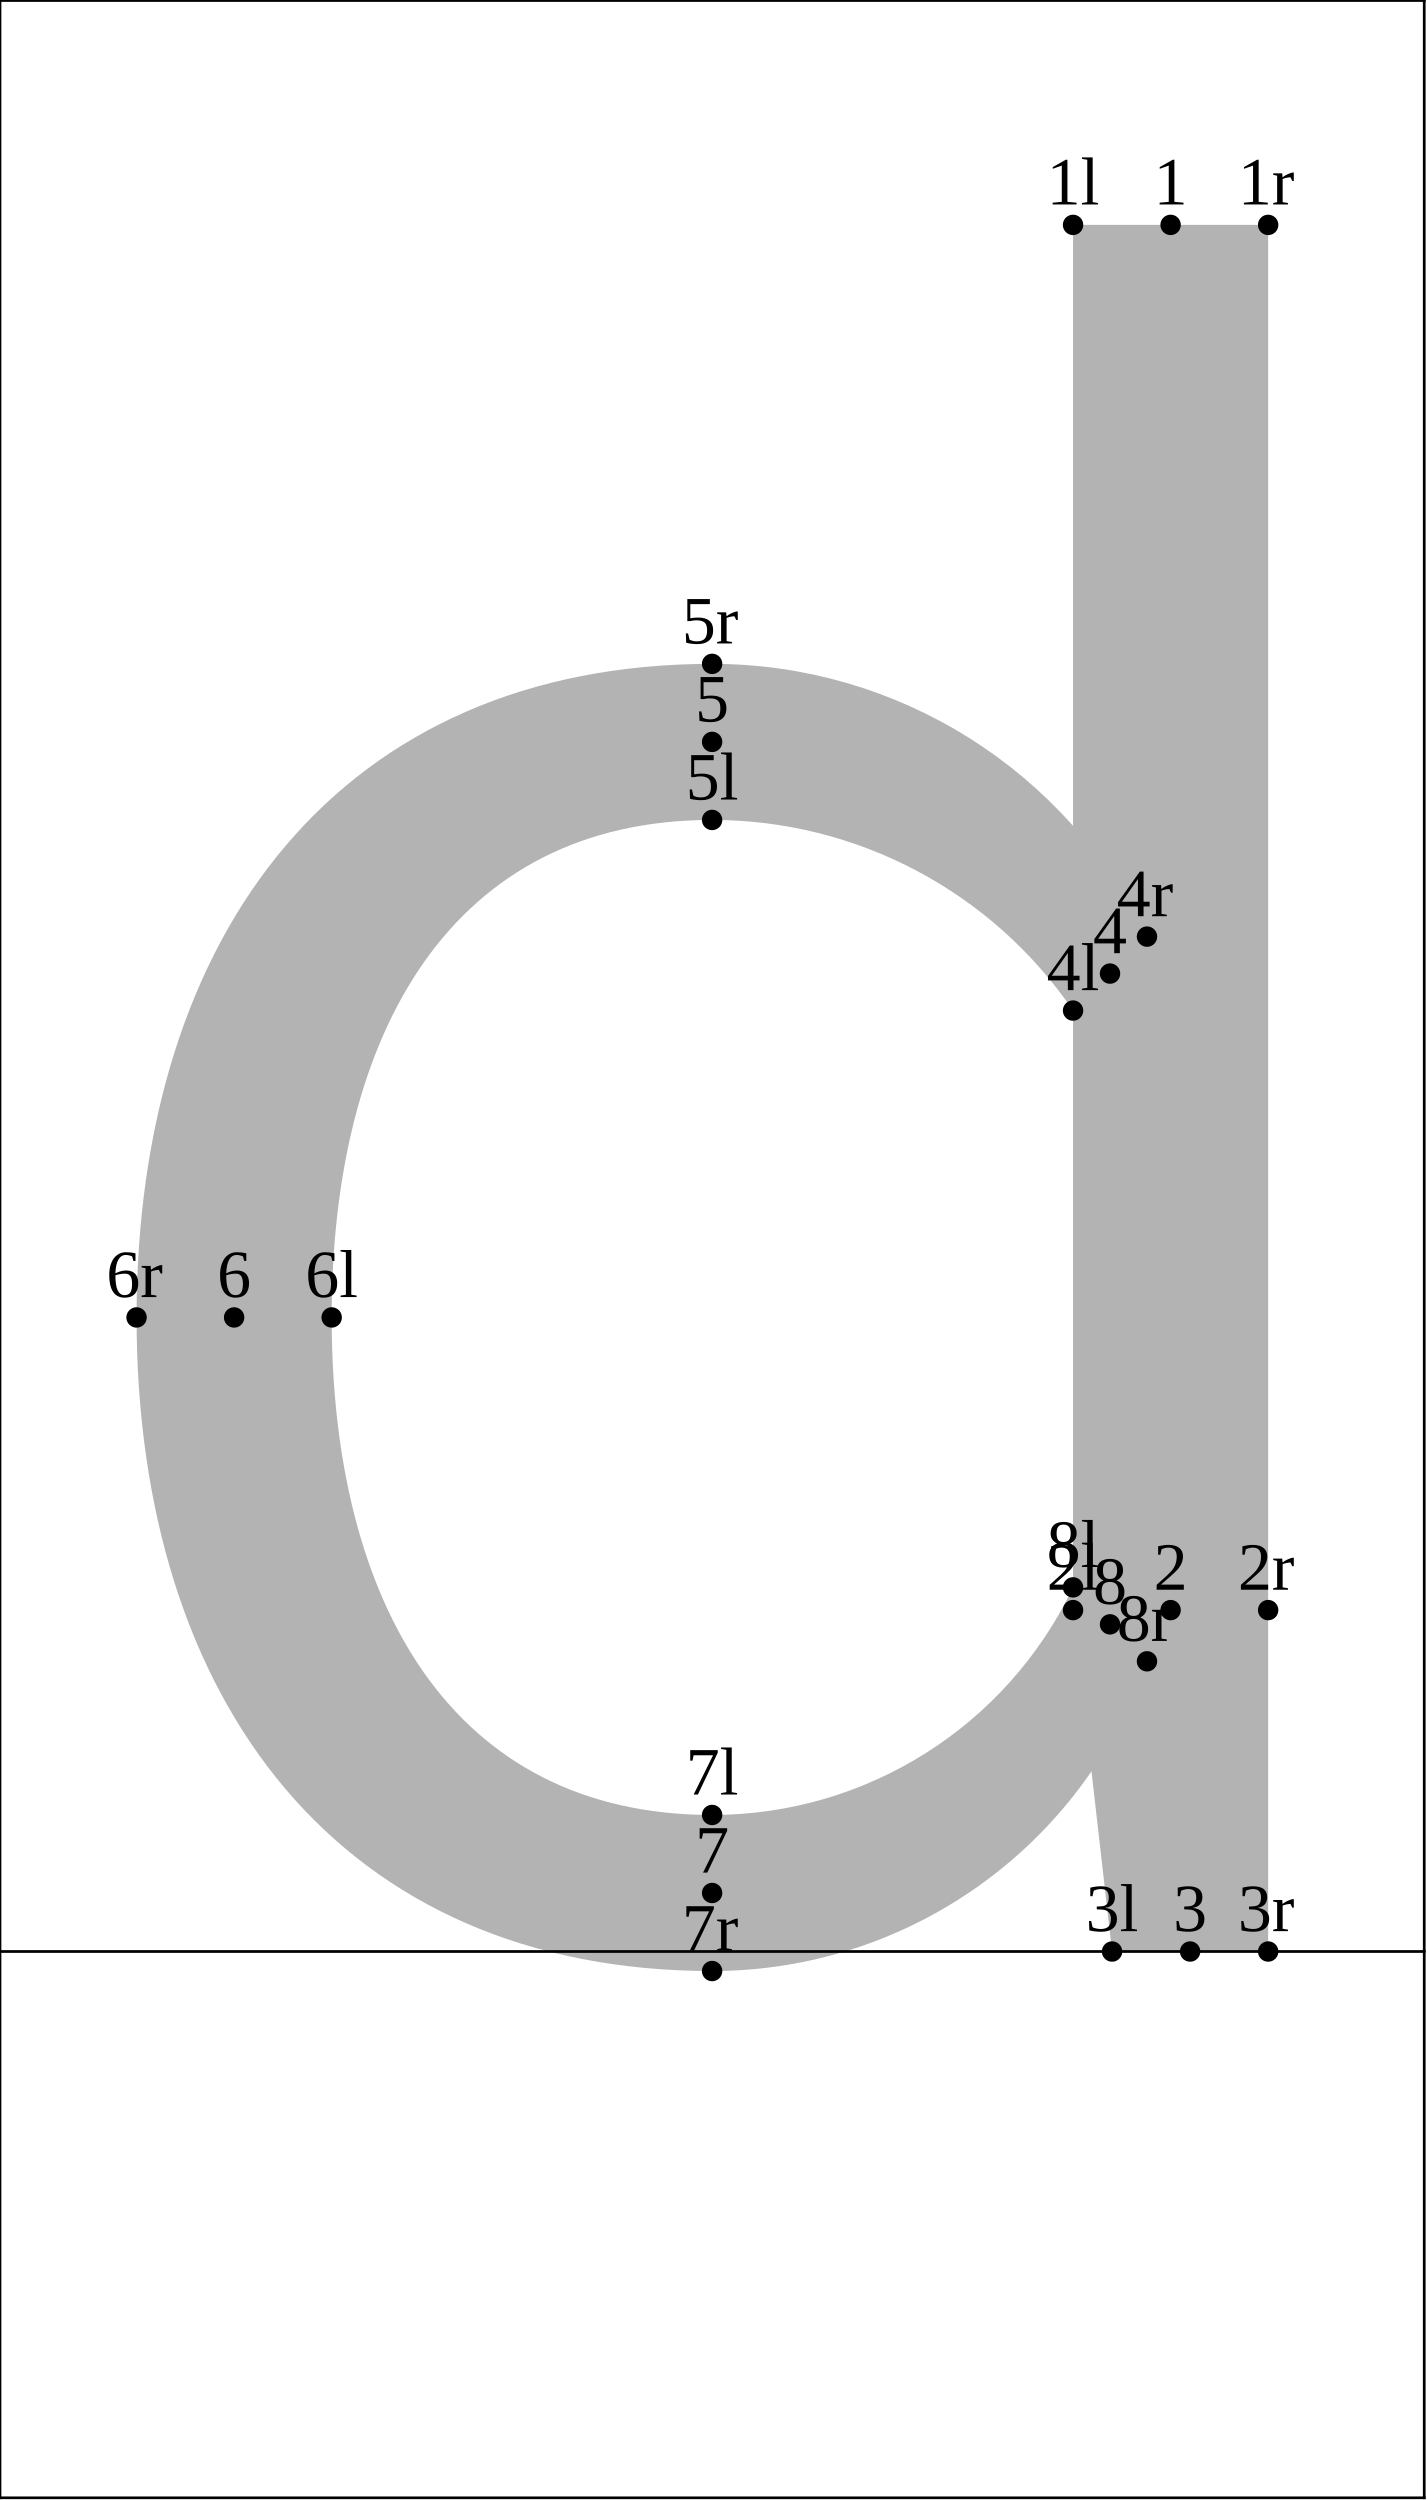
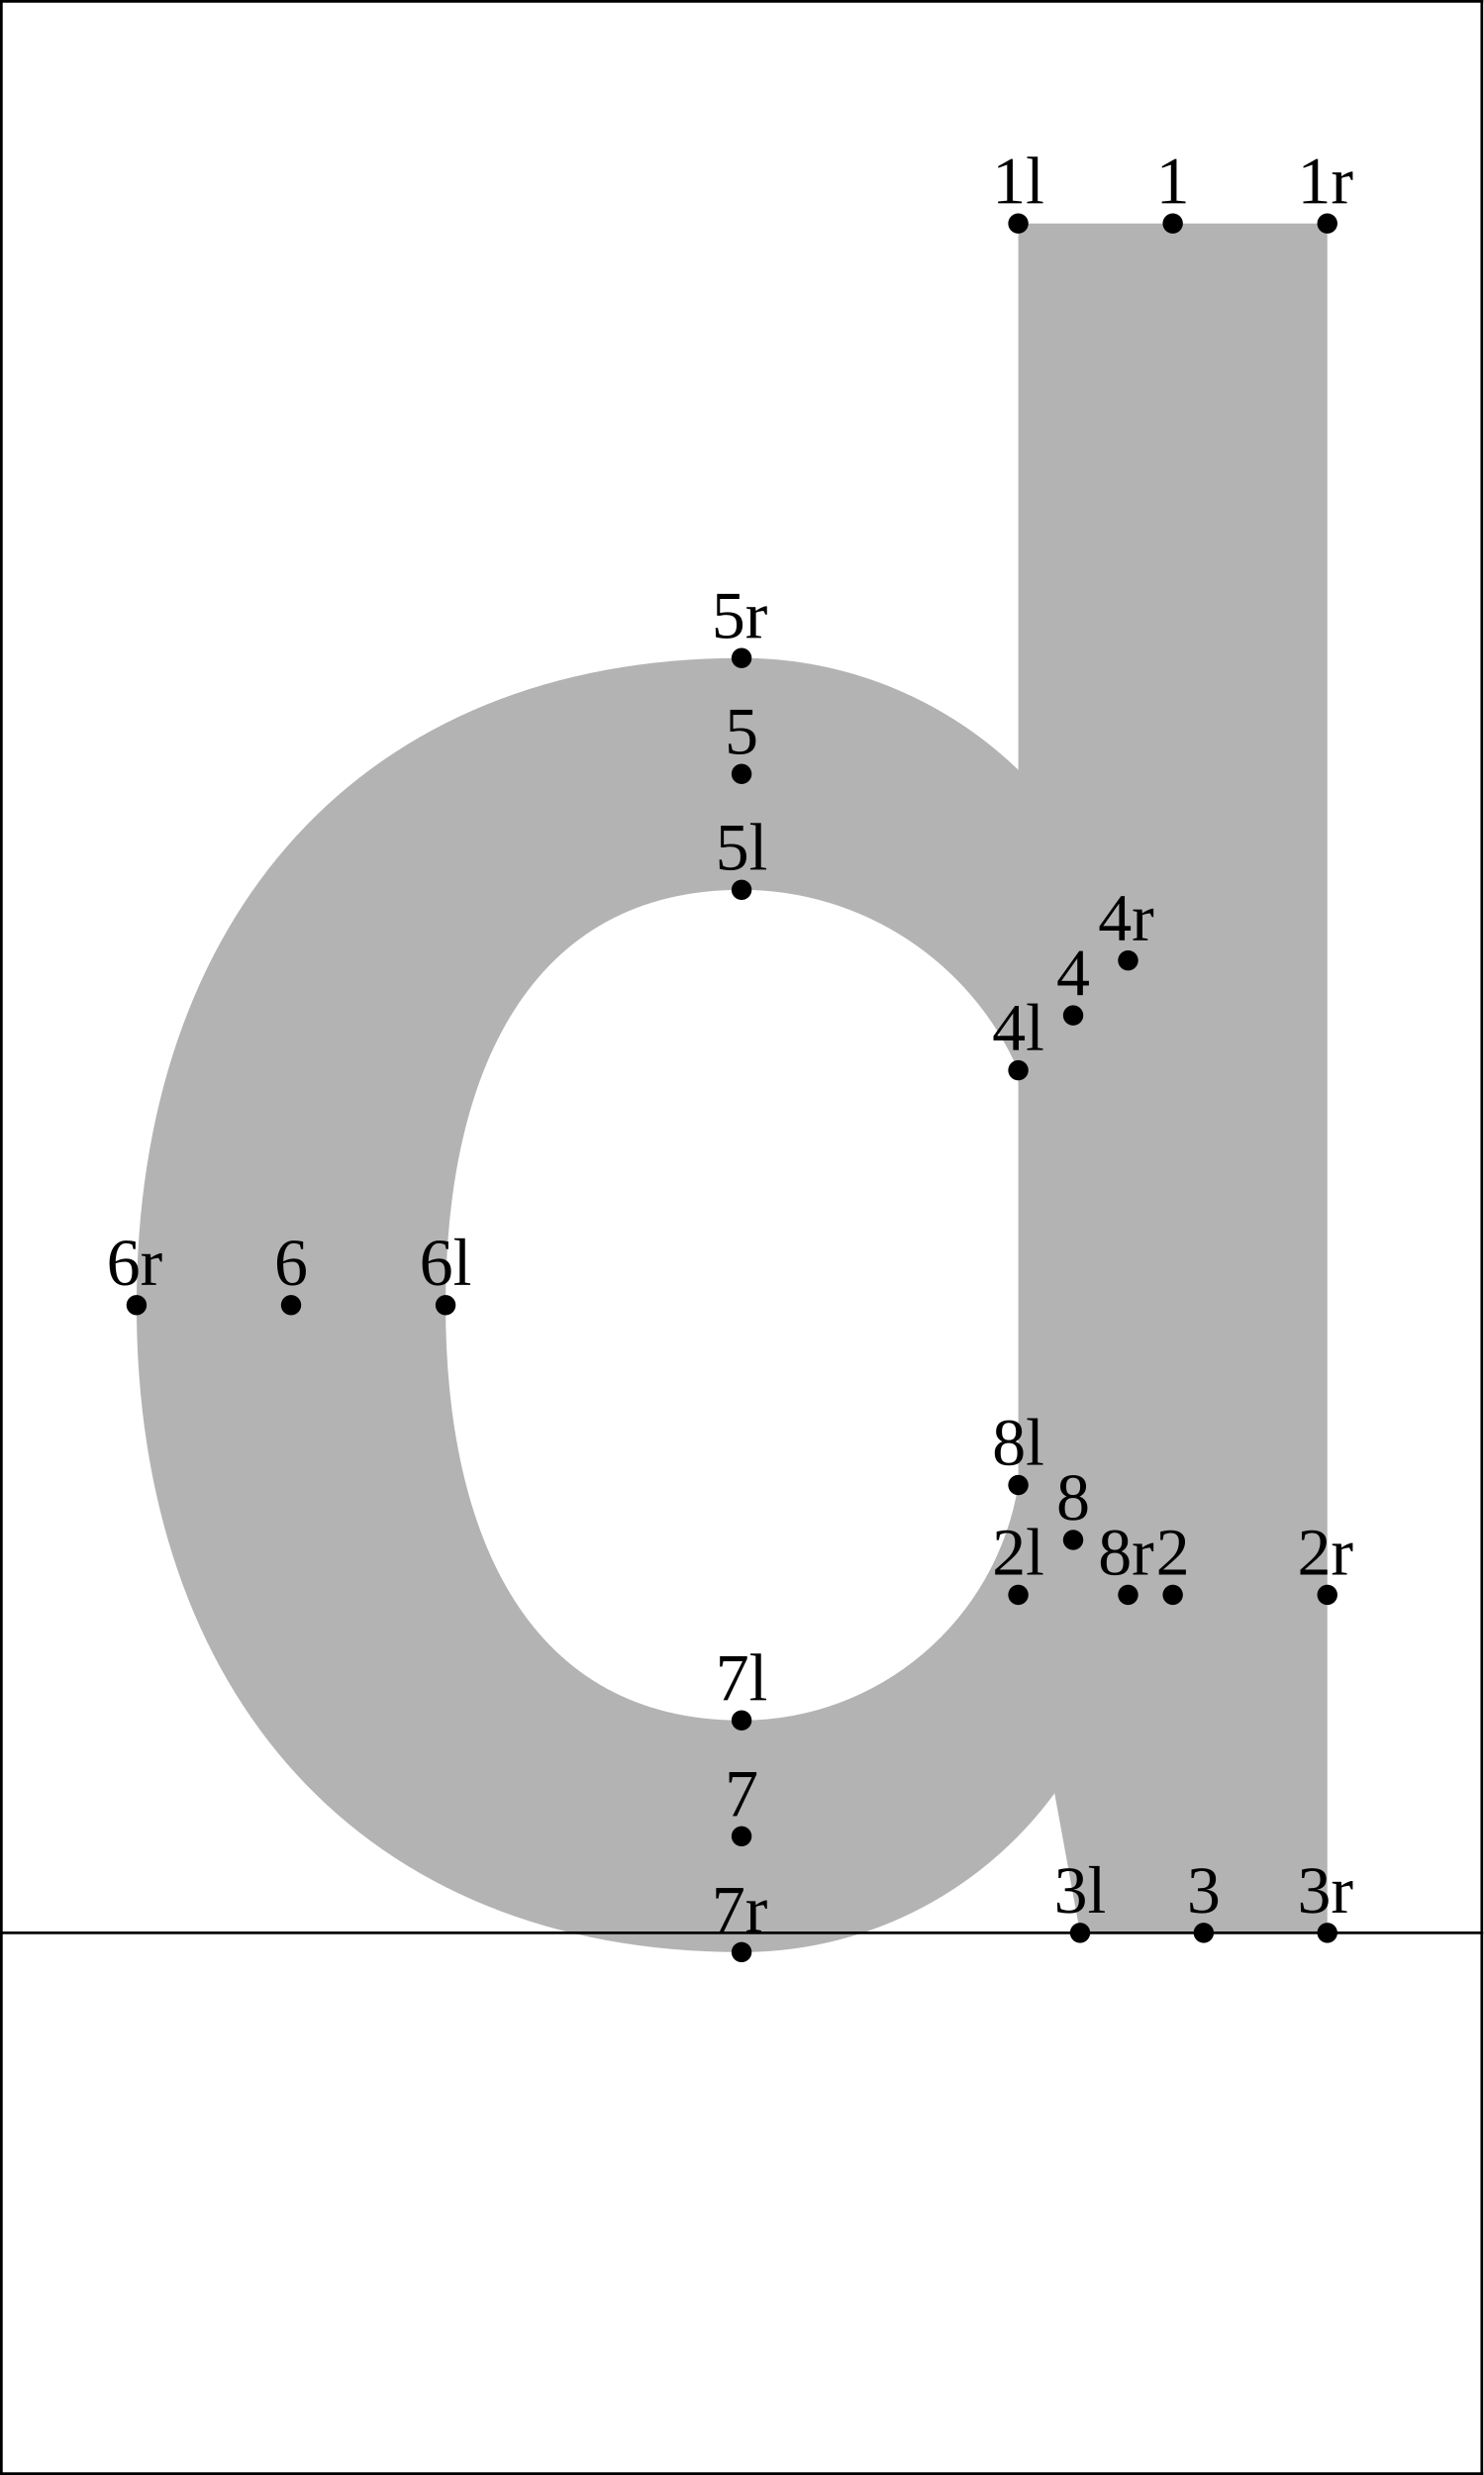
- <svg xmlns="http://www.w3.org/2000/svg" version="1.1" width="209.854" height="367.662" viewBox="0 0 209.854 367.662">
-   <path d="M157.808 33.073L157.808 236.789L163.546 287L186.5 287L186.5 33.073Z" style="fill: rgb(70%,70%,70%);stroke: none;" />
-   <path d="M168.682 137.742C156.82 113.214,131.973 97.631,104.727 97.631C50.304 97.631,20.085 136.947,20.085 193.75C20.085 250.553,50.304 289.869,104.727 289.869C133.574 289.869,159.251 271.583,168.682 244.321L157.808 233.446C148.039 253.896,127.391 266.915,104.727 266.915C66.354 266.915,48.777 235.557,48.777 193.75C48.777 151.943,66.354 120.584,104.727 120.584C125.965 120.584,145.832 131.076,157.808 148.617Z" style="fill: rgb(70%,70%,70%);stroke: none;" />
-   <g transform="translate(153.9332 30.07277)" style="fill: rgb(0%,0%,0%);">
+ <svg xmlns="http://www.w3.org/2000/svg" version="1.1" width="220.327" height="367.662" viewBox="0 0 220.327 367.662">
+   <path d="M151.266 33.196L151.266 236.913L160.447 287.123L197.174 287.123L197.174 33.196Z" style="fill: rgb(70%,70%,70%);stroke: none;" />
+   <path d="M167.578 142.678C161.039 116.288,137.352 97.754,110.164 97.754C53.703 97.754,20.285 136.109,20.285 193.873C20.285 251.638,53.703 289.993,110.164 289.993C140.221 289.993,165.224 266.877,167.578 236.913L151.266 220.6C147.99 240.755,130.583 255.562,110.164 255.562C78.846 255.562,66.192 228.621,66.192 193.873C66.192 159.126,78.846 132.185,110.164 132.185C127.966 132.185,144.088 142.699,151.266 158.99Z" style="fill: rgb(70%,70%,70%);stroke: none;" />
+   <g transform="translate(147.3915 30.19612)" style="fill: rgb(0%,0%,0%);">
    <text font-size="9.963">1l</text>
  </g>
-   <path d="M157.808 33.073l0 0" style="stroke:rgb(0%,0%,0%); stroke-width: 3;stroke-linecap: round;stroke-linejoin: round;stroke-miterlimit: 10;fill: none;" />
-   <g transform="translate(153.9332 233.7892)" style="fill: rgb(0%,0%,0%);">
+   <path d="M151.266 33.196l0 0" style="stroke:rgb(0%,0%,0%); stroke-width: 3;stroke-linecap: round;stroke-linejoin: round;stroke-miterlimit: 10;fill: none;" />
+   <g transform="translate(147.3915 233.9125)" style="fill: rgb(0%,0%,0%);">
    <text font-size="9.963">2l</text>
  </g>
-   <path d="M157.808 236.789l0 0" style="stroke:rgb(0%,0%,0%); stroke-width: 3;stroke-linecap: round;stroke-linejoin: round;stroke-miterlimit: 10;fill: none;" />
-   <g transform="translate(159.6716 284)" style="fill: rgb(0%,0%,0%);">
+   <path d="M151.266 236.913l0 0" style="stroke:rgb(0%,0%,0%); stroke-width: 3;stroke-linecap: round;stroke-linejoin: round;stroke-miterlimit: 10;fill: none;" />
+   <g transform="translate(156.5729 284.1234)" style="fill: rgb(0%,0%,0%);">
    <text font-size="9.963">3l</text>
  </g>
-   <path d="M163.546 287l0 0" style="stroke:rgb(0%,0%,0%); stroke-width: 3;stroke-linecap: round;stroke-linejoin: round;stroke-miterlimit: 10;fill: none;" />
-   <g transform="translate(153.9332 145.6166)" style="fill: rgb(0%,0%,0%);">
+   <path d="M160.447 287.123l0 0" style="stroke:rgb(0%,0%,0%); stroke-width: 3;stroke-linecap: round;stroke-linejoin: round;stroke-miterlimit: 10;fill: none;" />
+   <g transform="translate(147.3915 155.9901)" style="fill: rgb(0%,0%,0%);">
    <text font-size="9.963">4l</text>
  </g>
-   <path d="M157.808 148.617l0 0" style="stroke:rgb(0%,0%,0%); stroke-width: 3;stroke-linecap: round;stroke-linejoin: round;stroke-miterlimit: 10;fill: none;" />
-   <g transform="translate(100.8526 117.5845)" style="fill: rgb(0%,0%,0%);">
+   <path d="M151.266 158.99l0 0" style="stroke:rgb(0%,0%,0%); stroke-width: 3;stroke-linecap: round;stroke-linejoin: round;stroke-miterlimit: 10;fill: none;" />
+   <g transform="translate(106.2893 129.185)" style="fill: rgb(0%,0%,0%);">
    <text font-size="9.963">5l</text>
  </g>
-   <path d="M104.727 120.584l0 0" style="stroke:rgb(0%,0%,0%); stroke-width: 3;stroke-linecap: round;stroke-linejoin: round;stroke-miterlimit: 10;fill: none;" />
-   <g transform="translate(44.9026 190.75)" style="fill: rgb(0%,0%,0%);">
+   <path d="M110.164 132.185l0 0" style="stroke:rgb(0%,0%,0%); stroke-width: 3;stroke-linecap: round;stroke-linejoin: round;stroke-miterlimit: 10;fill: none;" />
+   <g transform="translate(62.31786 190.8733)" style="fill: rgb(0%,0%,0%);">
    <text font-size="9.963">6l</text>
  </g>
-   <path d="M48.777 193.75l0 0" style="stroke:rgb(0%,0%,0%); stroke-width: 3;stroke-linecap: round;stroke-linejoin: round;stroke-miterlimit: 10;fill: none;" />
-   <g transform="translate(100.8526 263.9155)" style="fill: rgb(0%,0%,0%);">
+   <path d="M66.192 193.873l0 0" style="stroke:rgb(0%,0%,0%); stroke-width: 3;stroke-linecap: round;stroke-linejoin: round;stroke-miterlimit: 10;fill: none;" />
+   <g transform="translate(106.2893 252.5616)" style="fill: rgb(0%,0%,0%);">
    <text font-size="9.963">7l</text>
  </g>
-   <path d="M104.727 266.915l0 0" style="stroke:rgb(0%,0%,0%); stroke-width: 3;stroke-linecap: round;stroke-linejoin: round;stroke-miterlimit: 10;fill: none;" />
-   <g transform="translate(153.9332 230.446)" style="fill: rgb(0%,0%,0%);">
+   <path d="M110.164 255.562l0 0" style="stroke:rgb(0%,0%,0%); stroke-width: 3;stroke-linecap: round;stroke-linejoin: round;stroke-miterlimit: 10;fill: none;" />
+   <g transform="translate(147.3915 217.6005)" style="fill: rgb(0%,0%,0%);">
    <text font-size="9.963">8l</text>
  </g>
-   <path d="M157.808 233.446l0 0" style="stroke:rgb(0%,0%,0%); stroke-width: 3;stroke-linecap: round;stroke-linejoin: round;stroke-miterlimit: 10;fill: none;" />
-   <g transform="translate(169.6632 30.07277)" style="fill: rgb(0%,0%,0%);">
+   <path d="M151.266 220.6l0 0" style="stroke:rgb(0%,0%,0%); stroke-width: 3;stroke-linecap: round;stroke-linejoin: round;stroke-miterlimit: 10;fill: none;" />
+   <g transform="translate(171.7291 30.19612)" style="fill: rgb(0%,0%,0%);">
    <text font-size="9.963">1</text>
  </g>
-   <path d="M172.154 33.073l0 0" style="stroke:rgb(0%,0%,0%); stroke-width: 3;stroke-linecap: round;stroke-linejoin: round;stroke-miterlimit: 10;fill: none;" />
-   <g transform="translate(169.6632 233.7892)" style="fill: rgb(0%,0%,0%);">
+   <path d="M174.22 33.196l0 0" style="stroke:rgb(0%,0%,0%); stroke-width: 3;stroke-linecap: round;stroke-linejoin: round;stroke-miterlimit: 10;fill: none;" />
+   <g transform="translate(171.7291 233.9125)" style="fill: rgb(0%,0%,0%);">
    <text font-size="9.963">2</text>
  </g>
-   <path d="M172.154 236.789l0 0" style="stroke:rgb(0%,0%,0%); stroke-width: 3;stroke-linecap: round;stroke-linejoin: round;stroke-miterlimit: 10;fill: none;" />
-   <g transform="translate(172.5324 284)" style="fill: rgb(0%,0%,0%);">
+   <path d="M174.22 236.913l0 0" style="stroke:rgb(0%,0%,0%); stroke-width: 3;stroke-linecap: round;stroke-linejoin: round;stroke-miterlimit: 10;fill: none;" />
+   <g transform="translate(176.3198 284.1234)" style="fill: rgb(0%,0%,0%);">
    <text font-size="9.963">3</text>
  </g>
-   <path d="M175.023 287l0 0" style="stroke:rgb(0%,0%,0%); stroke-width: 3;stroke-linecap: round;stroke-linejoin: round;stroke-miterlimit: 10;fill: none;" />
-   <g transform="translate(160.7543 140.1793)" style="fill: rgb(0%,0%,0%);">
+   <path d="M178.81 287.123l0 0" style="stroke:rgb(0%,0%,0%); stroke-width: 3;stroke-linecap: round;stroke-linejoin: round;stroke-miterlimit: 10;fill: none;" />
+   <g transform="translate(156.9312 147.8341)" style="fill: rgb(0%,0%,0%);">
    <text font-size="9.963">4</text>
  </g>
-   <path d="M163.245 143.179l0 0" style="stroke:rgb(0%,0%,0%); stroke-width: 3;stroke-linecap: round;stroke-linejoin: round;stroke-miterlimit: 10;fill: none;" />
-   <g transform="translate(102.2363 106.1076)" style="fill: rgb(0%,0%,0%);">
+   <path d="M159.422 150.834l0 0" style="stroke:rgb(0%,0%,0%); stroke-width: 3;stroke-linecap: round;stroke-linejoin: round;stroke-miterlimit: 10;fill: none;" />
+   <g transform="translate(107.673 111.9695)" style="fill: rgb(0%,0%,0%);">
    <text font-size="9.963">5</text>
  </g>
-   <path d="M104.727 109.108l0 0" style="stroke:rgb(0%,0%,0%); stroke-width: 3;stroke-linecap: round;stroke-linejoin: round;stroke-miterlimit: 10;fill: none;" />
-   <g transform="translate(31.94009 190.75)" style="fill: rgb(0%,0%,0%);">
+   <path d="M110.164 114.969l0 0" style="stroke:rgb(0%,0%,0%); stroke-width: 3;stroke-linecap: round;stroke-linejoin: round;stroke-miterlimit: 10;fill: none;" />
+   <g transform="translate(40.74771 190.8733)" style="fill: rgb(0%,0%,0%);">
    <text font-size="9.963">6</text>
  </g>
-   <path d="M34.431 193.75l0 0" style="stroke:rgb(0%,0%,0%); stroke-width: 3;stroke-linecap: round;stroke-linejoin: round;stroke-miterlimit: 10;fill: none;" />
-   <g transform="translate(102.2363 275.3924)" style="fill: rgb(0%,0%,0%);">
+   <path d="M43.238 193.873l0 0" style="stroke:rgb(0%,0%,0%); stroke-width: 3;stroke-linecap: round;stroke-linejoin: round;stroke-miterlimit: 10;fill: none;" />
+   <g transform="translate(107.673 269.7771)" style="fill: rgb(0%,0%,0%);">
    <text font-size="9.963">7</text>
  </g>
-   <path d="M104.727 278.392l0 0" style="stroke:rgb(0%,0%,0%); stroke-width: 3;stroke-linecap: round;stroke-linejoin: round;stroke-miterlimit: 10;fill: none;" />
-   <g transform="translate(160.7543 235.8833)" style="fill: rgb(0%,0%,0%);">
+   <path d="M110.164 272.777l0 0" style="stroke:rgb(0%,0%,0%); stroke-width: 3;stroke-linecap: round;stroke-linejoin: round;stroke-miterlimit: 10;fill: none;" />
+   <g transform="translate(156.9312 225.7565)" style="fill: rgb(0%,0%,0%);">
    <text font-size="9.963">8</text>
  </g>
-   <path d="M163.245 238.883l0 0" style="stroke:rgb(0%,0%,0%); stroke-width: 3;stroke-linecap: round;stroke-linejoin: round;stroke-miterlimit: 10;fill: none;" />
-   <g transform="translate(182.0584 30.07277)" style="fill: rgb(0%,0%,0%);">
+   <path d="M159.422 228.756l0 0" style="stroke:rgb(0%,0%,0%); stroke-width: 3;stroke-linecap: round;stroke-linejoin: round;stroke-miterlimit: 10;fill: none;" />
+   <g transform="translate(192.7319 30.19612)" style="fill: rgb(0%,0%,0%);">
    <text font-size="9.963">1r</text>
  </g>
-   <path d="M186.5 33.073l0 0" style="stroke:rgb(0%,0%,0%); stroke-width: 3;stroke-linecap: round;stroke-linejoin: round;stroke-miterlimit: 10;fill: none;" />
-   <g transform="translate(182.0584 233.7892)" style="fill: rgb(0%,0%,0%);">
+   <path d="M197.174 33.196l0 0" style="stroke:rgb(0%,0%,0%); stroke-width: 3;stroke-linecap: round;stroke-linejoin: round;stroke-miterlimit: 10;fill: none;" />
+   <g transform="translate(192.7319 233.9125)" style="fill: rgb(0%,0%,0%);">
    <text font-size="9.963">2r</text>
  </g>
-   <path d="M186.5 236.789l0 0" style="stroke:rgb(0%,0%,0%); stroke-width: 3;stroke-linecap: round;stroke-linejoin: round;stroke-miterlimit: 10;fill: none;" />
-   <g transform="translate(182.0584 284)" style="fill: rgb(0%,0%,0%);">
+   <path d="M197.174 236.913l0 0" style="stroke:rgb(0%,0%,0%); stroke-width: 3;stroke-linecap: round;stroke-linejoin: round;stroke-miterlimit: 10;fill: none;" />
+   <g transform="translate(192.7319 284.1234)" style="fill: rgb(0%,0%,0%);">
    <text font-size="9.963">3r</text>
  </g>
-   <path d="M186.5 287l0 0" style="stroke:rgb(0%,0%,0%); stroke-width: 3;stroke-linecap: round;stroke-linejoin: round;stroke-miterlimit: 10;fill: none;" />
-   <g transform="translate(164.2406 134.742)" style="fill: rgb(0%,0%,0%);">
+   <path d="M197.174 287.123l0 0" style="stroke:rgb(0%,0%,0%); stroke-width: 3;stroke-linecap: round;stroke-linejoin: round;stroke-miterlimit: 10;fill: none;" />
+   <g transform="translate(163.1363 139.6781)" style="fill: rgb(0%,0%,0%);">
    <text font-size="9.963">4r</text>
  </g>
-   <path d="M168.682 137.742l0 0" style="stroke:rgb(0%,0%,0%); stroke-width: 3;stroke-linecap: round;stroke-linejoin: round;stroke-miterlimit: 10;fill: none;" />
-   <g transform="translate(100.2852 94.63063)" style="fill: rgb(0%,0%,0%);">
+   <path d="M167.578 142.678l0 0" style="stroke:rgb(0%,0%,0%); stroke-width: 3;stroke-linecap: round;stroke-linejoin: round;stroke-miterlimit: 10;fill: none;" />
+   <g transform="translate(105.722 94.75398)" style="fill: rgb(0%,0%,0%);">
    <text font-size="9.963">5r</text>
  </g>
-   <path d="M104.727 97.631l0 0" style="stroke:rgb(0%,0%,0%); stroke-width: 3;stroke-linecap: round;stroke-linejoin: round;stroke-miterlimit: 10;fill: none;" />
-   <g transform="translate(15.64284 190.75)" style="fill: rgb(0%,0%,0%);">
+   <path d="M110.164 97.754l0 0" style="stroke:rgb(0%,0%,0%); stroke-width: 3;stroke-linecap: round;stroke-linejoin: round;stroke-miterlimit: 10;fill: none;" />
+   <g transform="translate(15.84283 190.8733)" style="fill: rgb(0%,0%,0%);">
    <text font-size="9.963">6r</text>
  </g>
-   <path d="M20.085 193.75l0 0" style="stroke:rgb(0%,0%,0%); stroke-width: 3;stroke-linecap: round;stroke-linejoin: round;stroke-miterlimit: 10;fill: none;" />
-   <g transform="translate(100.2852 286.8693)" style="fill: rgb(0%,0%,0%);">
+   <path d="M20.285 193.873l0 0" style="stroke:rgb(0%,0%,0%); stroke-width: 3;stroke-linecap: round;stroke-linejoin: round;stroke-miterlimit: 10;fill: none;" />
+   <g transform="translate(105.722 286.9926)" style="fill: rgb(0%,0%,0%);">
    <text font-size="9.963">7r</text>
  </g>
-   <path d="M104.727 289.869l0 0" style="stroke:rgb(0%,0%,0%); stroke-width: 3;stroke-linecap: round;stroke-linejoin: round;stroke-miterlimit: 10;fill: none;" />
-   <g transform="translate(164.2406 241.3206)" style="fill: rgb(0%,0%,0%);">
+   <path d="M110.164 289.993l0 0" style="stroke:rgb(0%,0%,0%); stroke-width: 3;stroke-linecap: round;stroke-linejoin: round;stroke-miterlimit: 10;fill: none;" />
+   <g transform="translate(163.1363 233.9125)" style="fill: rgb(0%,0%,0%);">
    <text font-size="9.963">8r</text>
  </g>
-   <path d="M168.682 244.321l0 0" style="stroke:rgb(0%,0%,0%); stroke-width: 3;stroke-linecap: round;stroke-linejoin: round;stroke-miterlimit: 10;fill: none;" />
-   <path d="M0 287L209.454 287" style="stroke:rgb(0%,0%,0%); stroke-width: 0.4;stroke-linecap: square;stroke-linejoin: round;stroke-miterlimit: 10;fill: none;" />
-   <path d="M0 0.077L209.454 0.077" style="stroke:rgb(0%,0%,0%); stroke-width: 0.4;stroke-linecap: square;stroke-linejoin: round;stroke-miterlimit: 10;fill: none;" />
-   <path d="M0 367.339L209.454 367.339" style="stroke:rgb(0%,0%,0%); stroke-width: 0.4;stroke-linecap: square;stroke-linejoin: round;stroke-miterlimit: 10;fill: none;" />
-   <path d="M0 367.339L0 0.077" style="stroke:rgb(0%,0%,0%); stroke-width: 0.4;stroke-linecap: square;stroke-linejoin: round;stroke-miterlimit: 10;fill: none;" />
-   <path d="M209.454 367.339L209.454 0.077" style="stroke:rgb(0%,0%,0%); stroke-width: 0.4;stroke-linecap: square;stroke-linejoin: round;stroke-miterlimit: 10;fill: none;" />
+   <path d="M167.578 236.913l0 0" style="stroke:rgb(0%,0%,0%); stroke-width: 3;stroke-linecap: round;stroke-linejoin: round;stroke-miterlimit: 10;fill: none;" />
+   <path d="M0.2 287.123L220.127 287.123" style="stroke:rgb(0%,0%,0%); stroke-width: 0.4;stroke-linecap: square;stroke-linejoin: round;stroke-miterlimit: 10;fill: none;" />
+   <path d="M0.2 0.2L220.127 0.2" style="stroke:rgb(0%,0%,0%); stroke-width: 0.4;stroke-linecap: square;stroke-linejoin: round;stroke-miterlimit: 10;fill: none;" />
+   <path d="M0.2 367.462L220.127 367.462" style="stroke:rgb(0%,0%,0%); stroke-width: 0.4;stroke-linecap: square;stroke-linejoin: round;stroke-miterlimit: 10;fill: none;" />
+   <path d="M0.2 367.462L0.2 0.2" style="stroke:rgb(0%,0%,0%); stroke-width: 0.4;stroke-linecap: square;stroke-linejoin: round;stroke-miterlimit: 10;fill: none;" />
+   <path d="M220.127 367.462L220.127 0.2" style="stroke:rgb(0%,0%,0%); stroke-width: 0.4;stroke-linecap: square;stroke-linejoin: round;stroke-miterlimit: 10;fill: none;" />
</svg>
